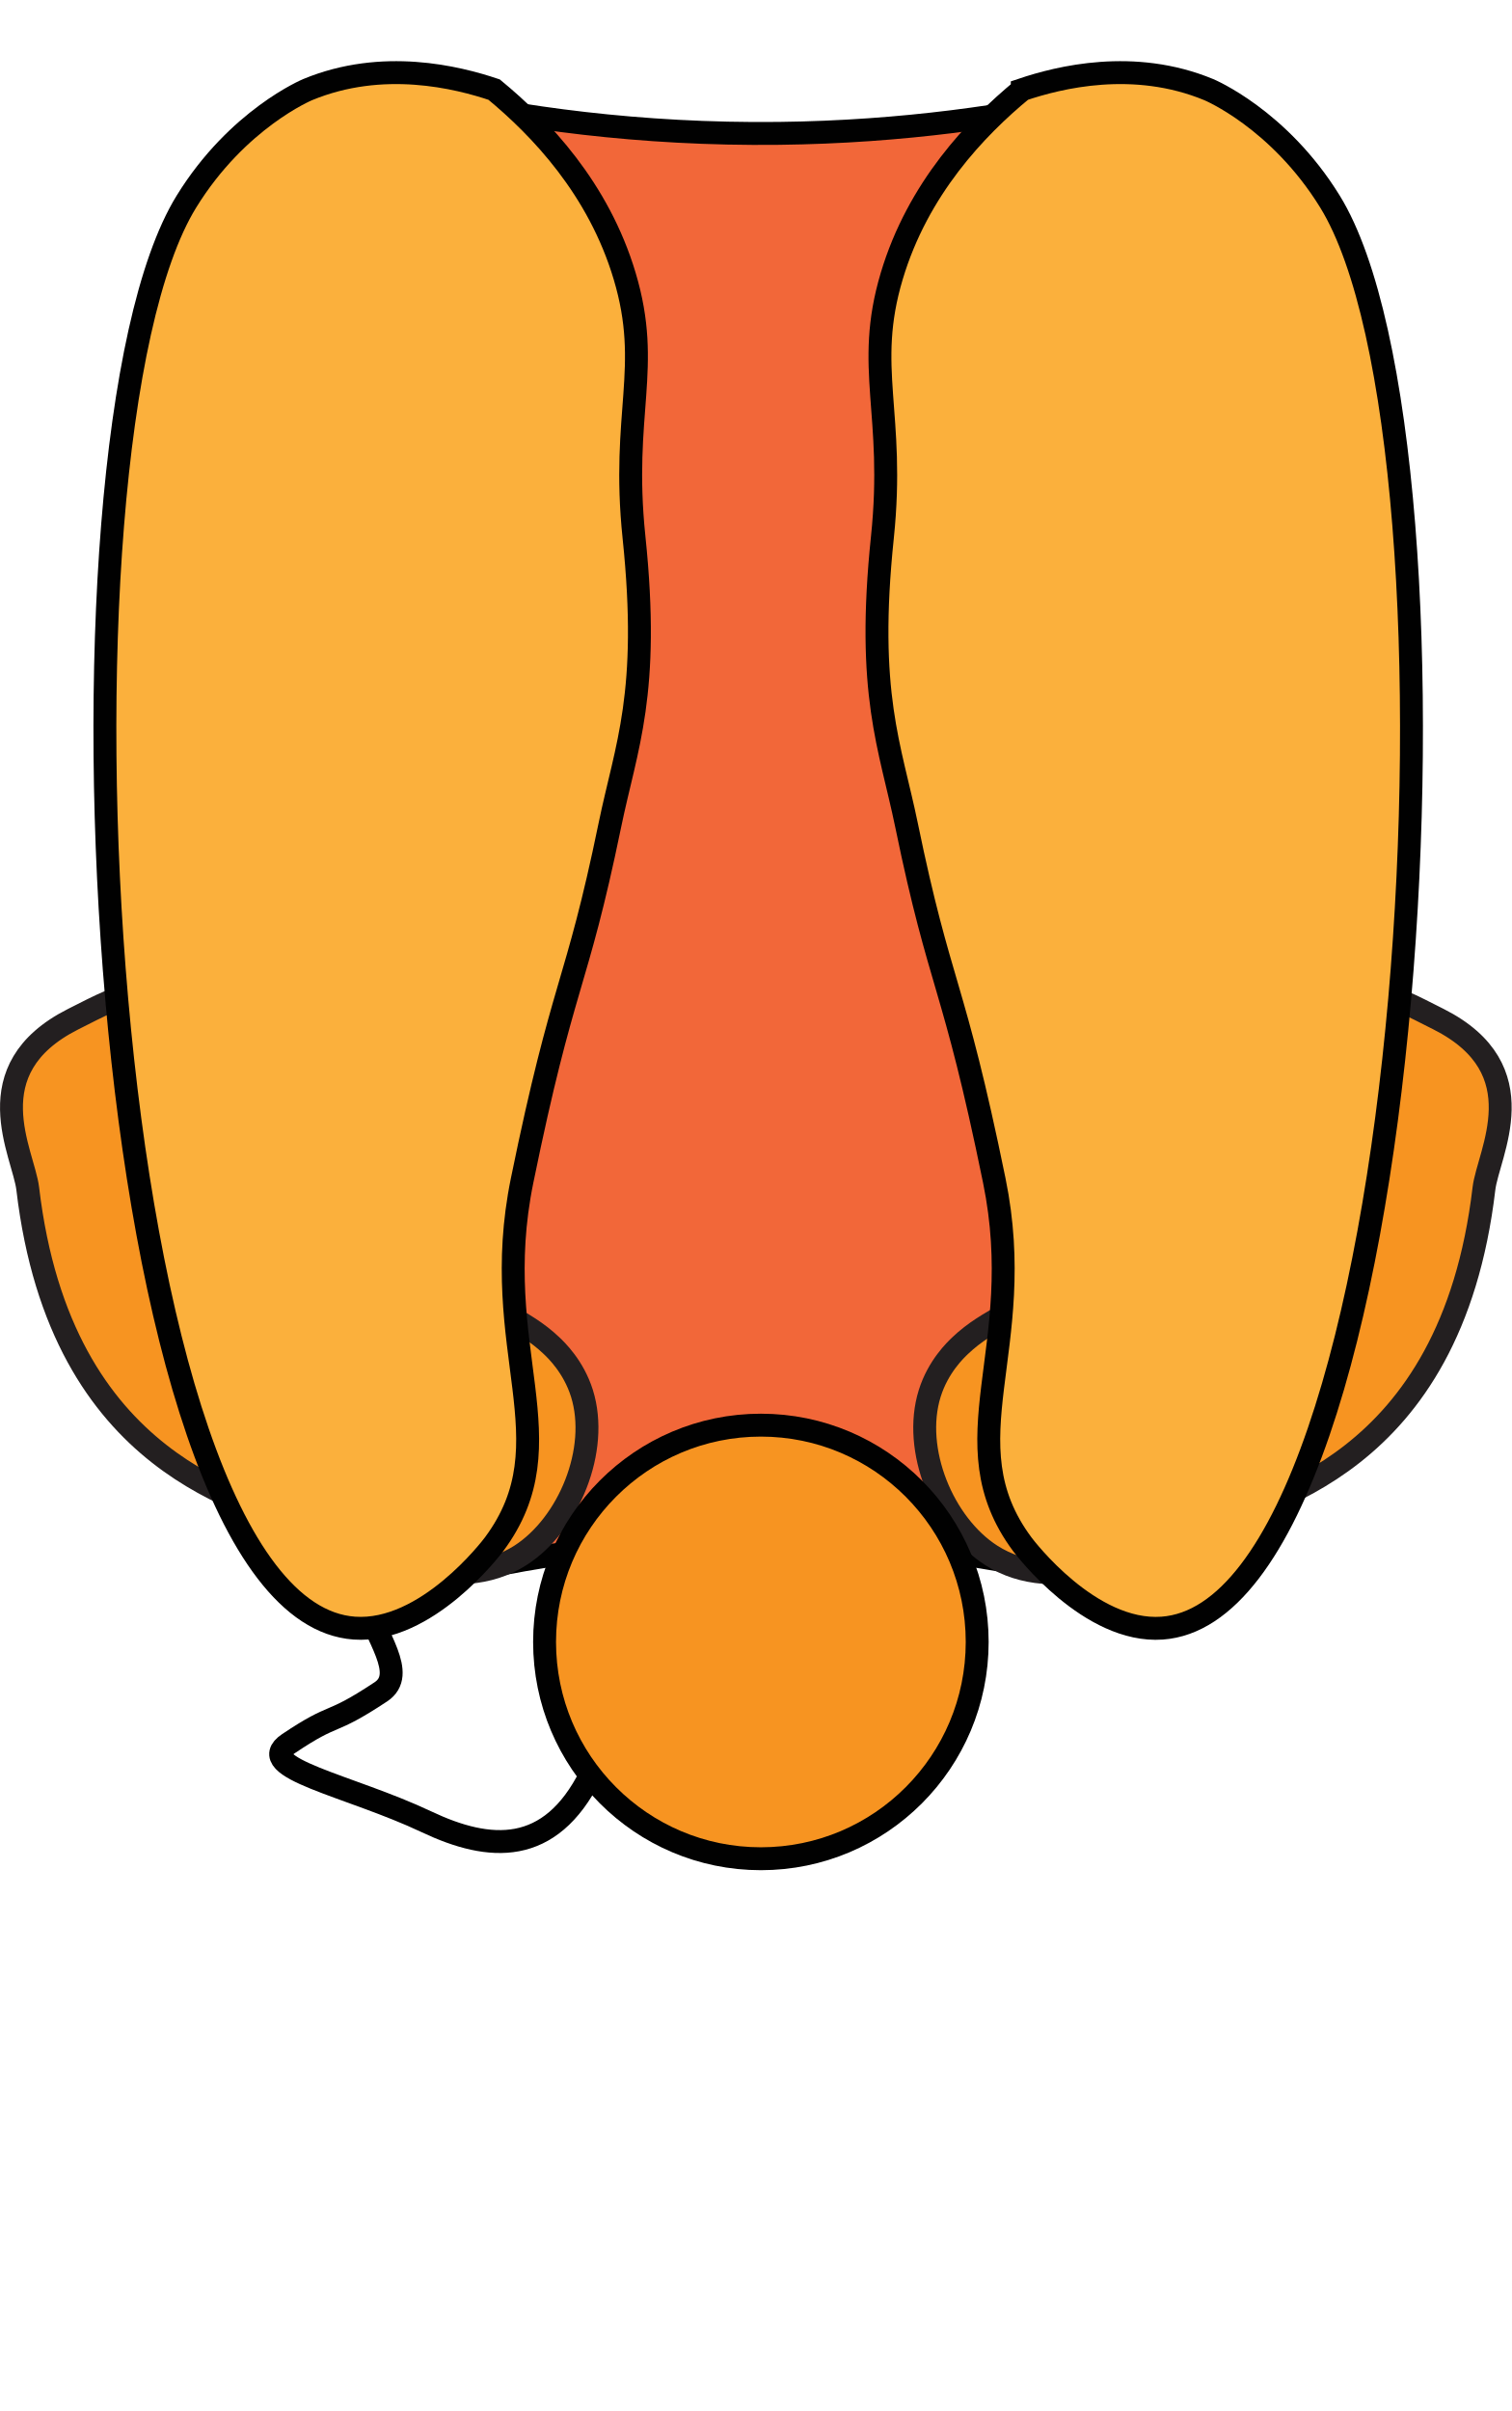
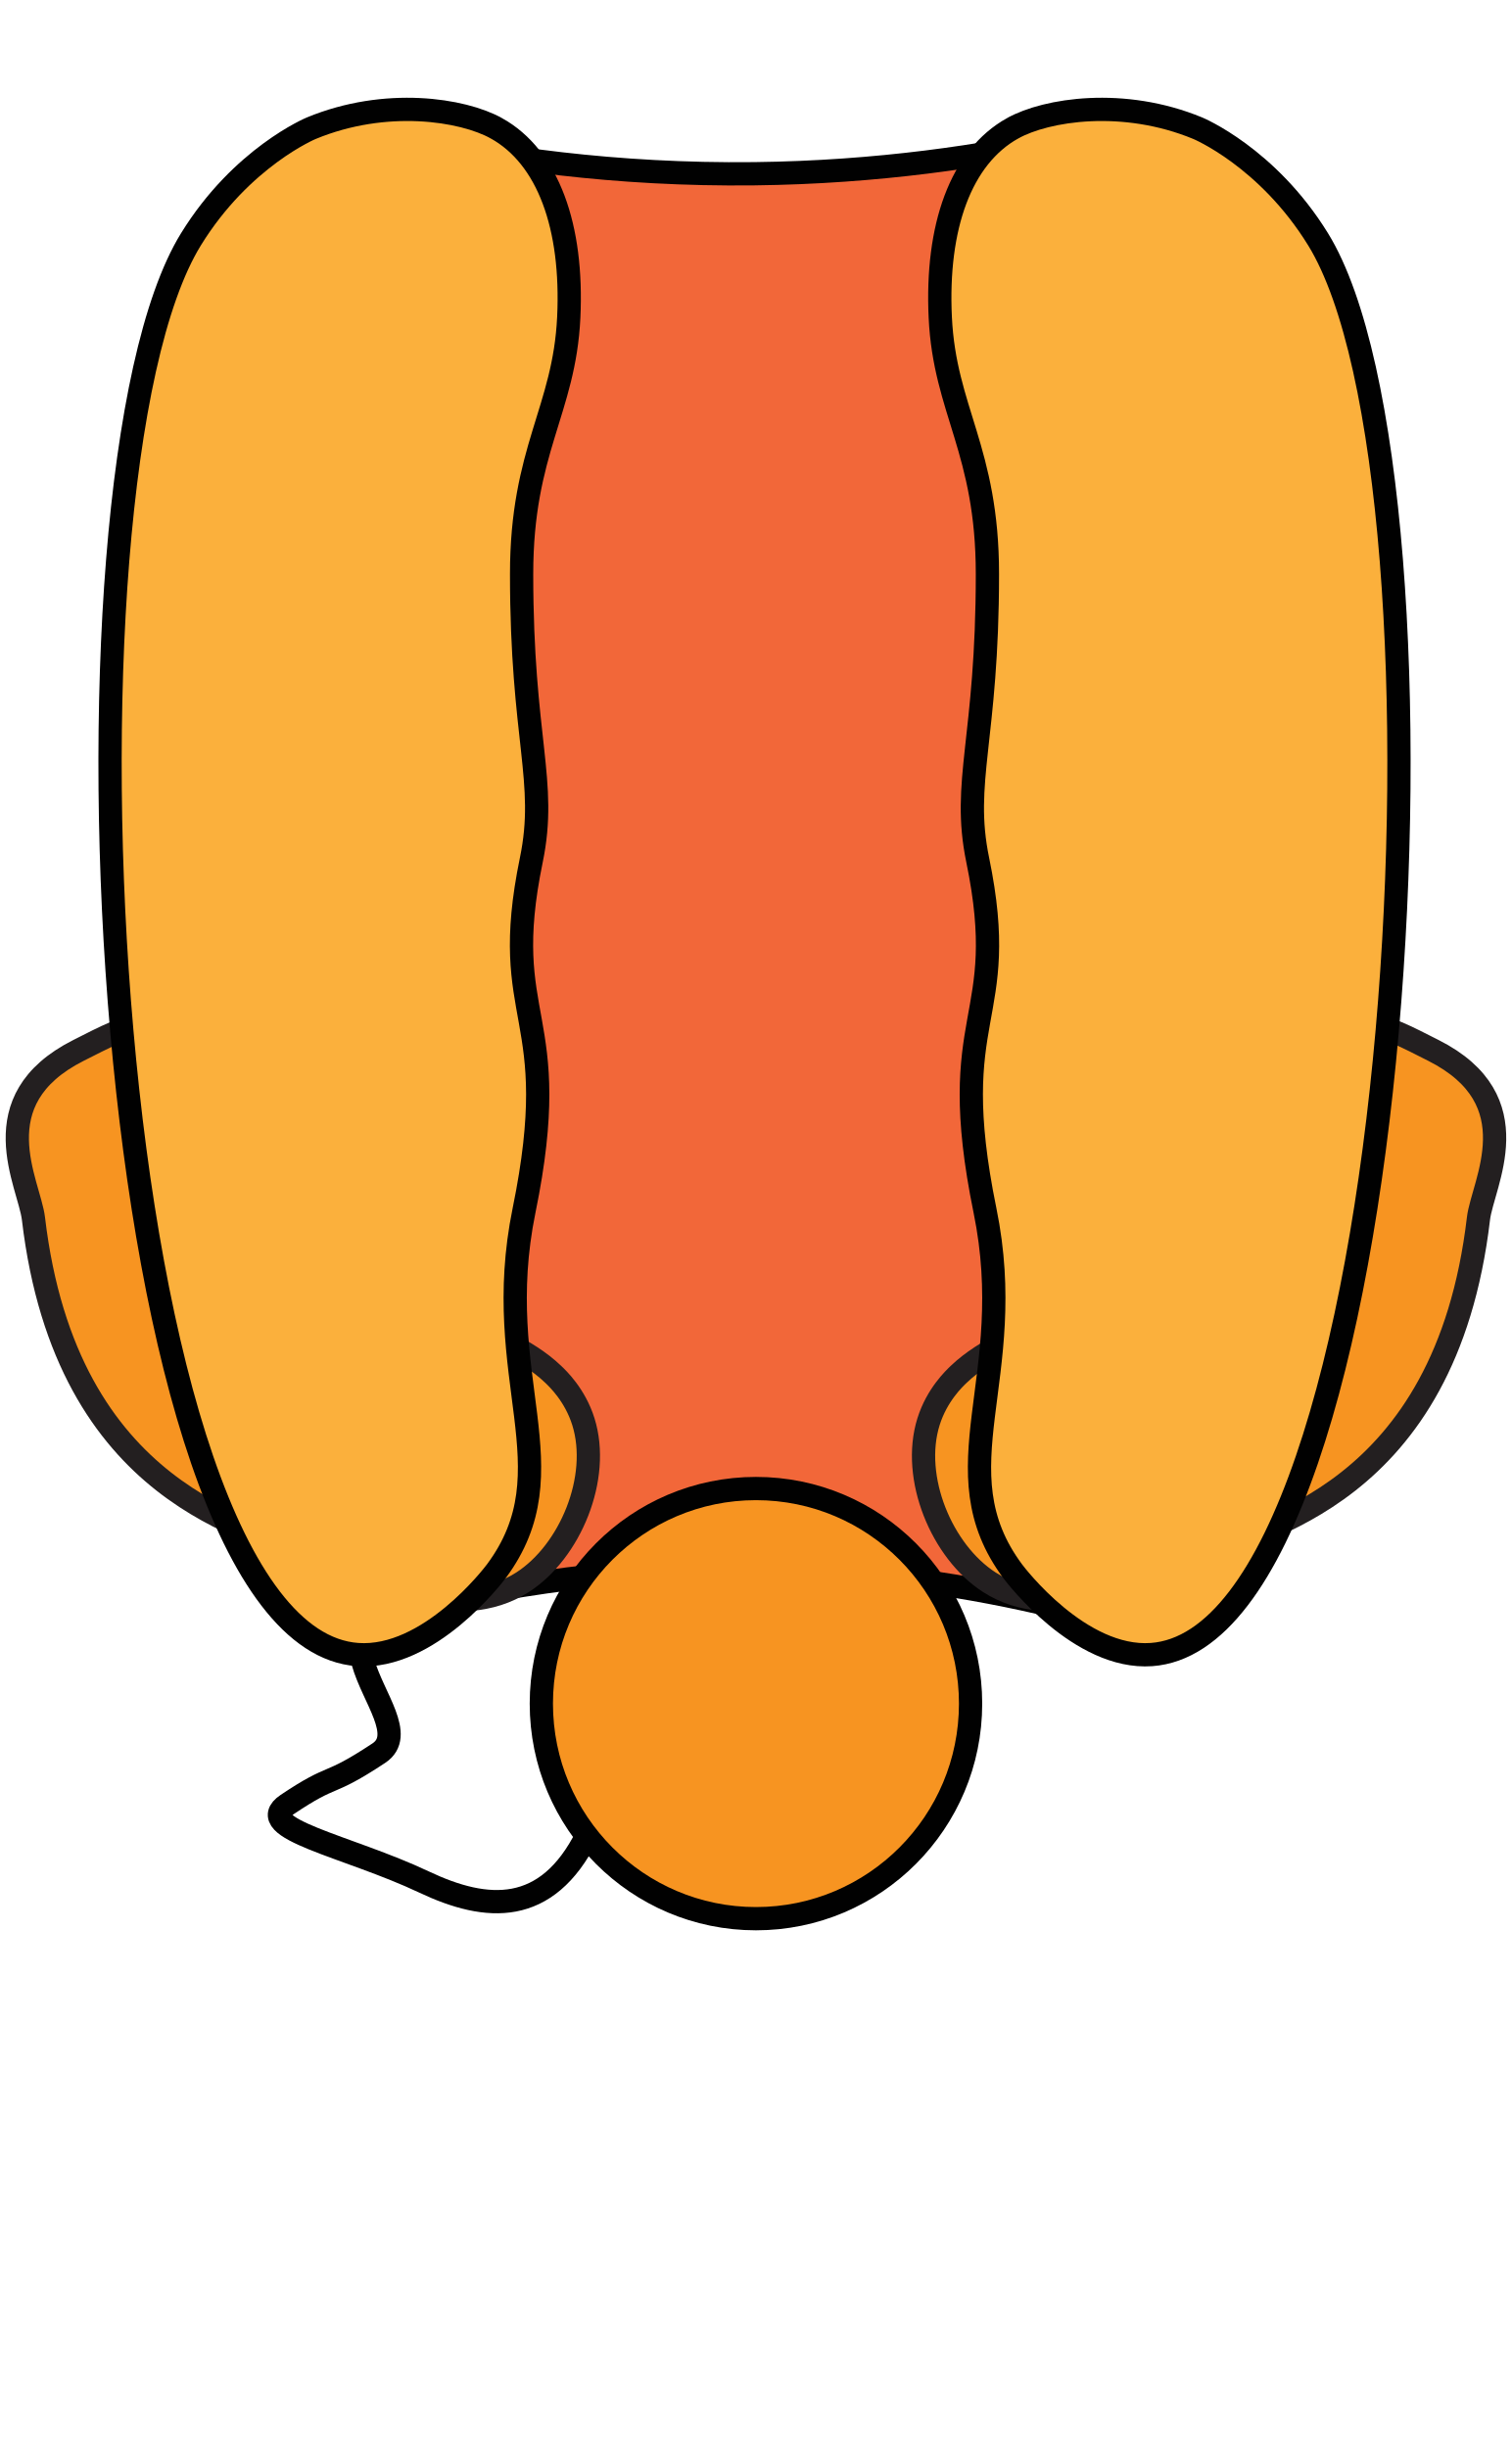
- <svg xmlns="http://www.w3.org/2000/svg" id="b" data-name="Layer 2" width="660" height="1052.52" viewBox="0 0 660 1052.52">
+ <svg xmlns="http://www.w3.org/2000/svg" id="b" data-name="Layer 2" width="650" height="1052.52" viewBox="0 0 650 1052.52">
  <defs>
    <style>
      .d {
        fill: #f26739;
      }

      .d, .e, .f, .g, .h {
        stroke-miterlimit: 10;
        stroke-width: 10px;
      }

      .d, .e, .f, .h {
        stroke: #010101;
      }

      .e, .i {
        fill: none;
      }

      .f {
        fill: #fbb03c;
      }

      .g {
        stroke: #231f20;
      }

      .g, .h {
        fill: #f79421;
      }
    </style>
  </defs>
  <g id="c" data-name="Layer 1">
    <g>
-       <rect class="i" x="5" width="650" height="1052.52" />
+       <rect class="i" width="650" height="1052.52" />
      <g>
-         <path class="e" d="M257.75,775c-17.62,35.11-43.84,33.42-71.55,20.3-33.58-15.89-76.02-23.53-60.29-34.09,21.55-14.46,16.93-7.13,40.36-22.63,11.72-7.76-2.54-24.35-6.93-39.96" />
-         <g>
-           <path class="d" d="M478.79,690.18c-34.56-8.74-78.15-16.49-128.76-18-66.82-1.99-123.12,7.58-164.4,18V42.22c40.64,9,93.18,16.72,154.5,16,54.26-.63,101.21-7.71,138.66-16v647.96Z" />
-           <path class="g" d="M90.07,448.7c92.81,123.93,125.99,115.14,150.69,138.71,1.94,1.85,9.62,9.06,13.32,20.87,7.72,24.69-5.84,57.18-26.76,70.65-28.14,18.12-67.13.23-93.04-12.08-24.54-11.66-107.66-25.04-122.17-147.95-1.82-15.4-23.69-52.01,19.8-73.97,23.24-11.74,36.98-20.09,58.17,3.77Z" />
-           <path class="g" d="M569.93,448.7c-92.81,123.93-125.99,115.14-150.69,138.71-1.94,1.85-9.62,9.06-13.32,20.87-7.72,24.69,5.84,57.18,26.76,70.65,28.14,18.12,67.13.23,93.04-12.08,24.54-11.66,107.66-25.04,122.17-147.95,1.82-15.4,23.69-52.01-19.8-73.97-23.24-11.74-36.98-20.09-58.17,3.77Z" />
-           <path class="f" d="M446.32,39.12c16.03-5.39,48.63-13.57,81.41,0,0,0,30.6,12.66,52.92,48.85,65.95,106.92,39.61,614.68-73.27,622.79-31.49,2.26-59.89-35.06-61.06-36.63-33.35-44.91,2.92-84.81-12.21-158.75-18.05-88.2-23.45-83.01-38.3-155.07-7.13-34.59-17.68-57.37-10.55-125.8,5.65-54.23-7.95-73.7,4.07-113.97,11.42-38.26,36.84-64.77,56.99-81.41Z" />
-           <path class="f" d="M215.74,39.12c-16.03-5.39-48.63-13.57-81.41,0,0,0-30.6,12.66-52.92,48.85C15.46,194.88,41.8,702.64,154.68,710.75c31.49,2.26,59.89-35.06,61.06-36.63,33.35-44.91-2.92-84.81,12.21-158.75,18.05-88.2,23.45-83.01,38.3-155.07,7.13-34.59,17.68-57.37,10.55-125.8-5.65-54.23,7.95-73.7-4.07-113.97-11.42-38.26-36.84-64.77-56.99-81.41Z" />
-         </g>
-         <path class="h" d="M426.64,716.79c0,52.27-42.28,94.64-94.44,94.64s-94.44-42.37-94.44-94.64,42.28-94.64,94.44-94.64,94.44,42.37,94.44,94.64Z" />
+         <path class="e" d="M252.25,789.35c-17.21,34.3-42.84,32.65-69.91,19.84-32.81-15.53-74.28-23-58.91-33.31,21.05-14.13,16.54-6.97,39.43-22.11,11.45-7.58-2.48-23.8-6.77-39.04" />
+         <path class="d" d="M459.8,692.19c-33.77-8.54-76.36-16.11-125.81-17.59-65.29-1.95-120.3,7.41-160.64,17.59V59.07c39.71,8.79,91.05,16.33,150.96,15.63,53.02-.62,98.89-7.53,135.48-15.63v633.12Z" />
+         <path class="g" d="M90.56,455.33c90.69,121.09,123.1,112.5,147.24,135.53,1.89,1.81,9.4,8.85,13.01,20.4,7.54,24.12-5.7,55.87-26.15,69.03-27.5,17.7-65.59.23-90.91-11.8-23.98-11.39-105.19-24.47-119.37-144.57-1.78-15.05-23.15-50.82,19.34-72.28,22.71-11.47,36.13-19.63,56.84,3.68Z" />
+         <path class="g" d="M559.44,455.33c-90.69,121.09-123.1,112.5-147.24,135.53-1.89,1.81-9.4,8.85-13.01,20.4-7.54,24.12,5.7,55.87,26.15,69.03,27.5,17.7,65.59.23,90.91-11.8,23.98-11.39,105.19-24.47,119.37-144.57,1.78-15.05,23.15-50.82-19.34-72.28-22.71-11.47-36.13-19.63-56.84,3.68Z" />
+         <path class="f" d="M213.36,55.13c-14.44-8.03-47.51-13.26-79.55,0,0,0-29.9,12.37-51.7,47.73-64.44,104.47-38.71,600.6,71.59,608.52,30.77,2.21,58.52-34.26,59.66-35.79,32.59-43.88-2.85-82.87,11.93-155.11,17.63-86.18-11.38-80.34,3.14-150.76,6.97-33.8-4.18-51.7-4.18-122.94,0-53.28,18.37-70.27,20.27-110.3,1.85-38.96-8.83-68.95-31.15-81.35Z" />
+         <path class="f" d="M435.4,55.13c14.44-8.03,47.51-13.26,79.55,0,0,0,29.9,12.37,51.7,47.73,64.44,104.47,38.71,600.6-71.59,608.52-30.77,2.21-58.52-34.26-59.66-35.79-32.59-43.88,2.85-82.87-11.93-155.11-17.63-86.18,11.38-80.34-3.14-150.76-6.97-33.8,4.18-51.7,4.18-122.94,0-53.28-18.37-70.27-20.27-110.3-1.85-38.96,8.83-68.95,31.15-81.35Z" />
+         <path class="h" d="M417.27,732.47c0,51.07-41.31,92.47-92.27,92.47s-92.27-41.4-92.27-92.47,41.31-92.47,92.27-92.47,92.27,41.4,92.27,92.47Z" />
      </g>
    </g>
  </g>
</svg>
